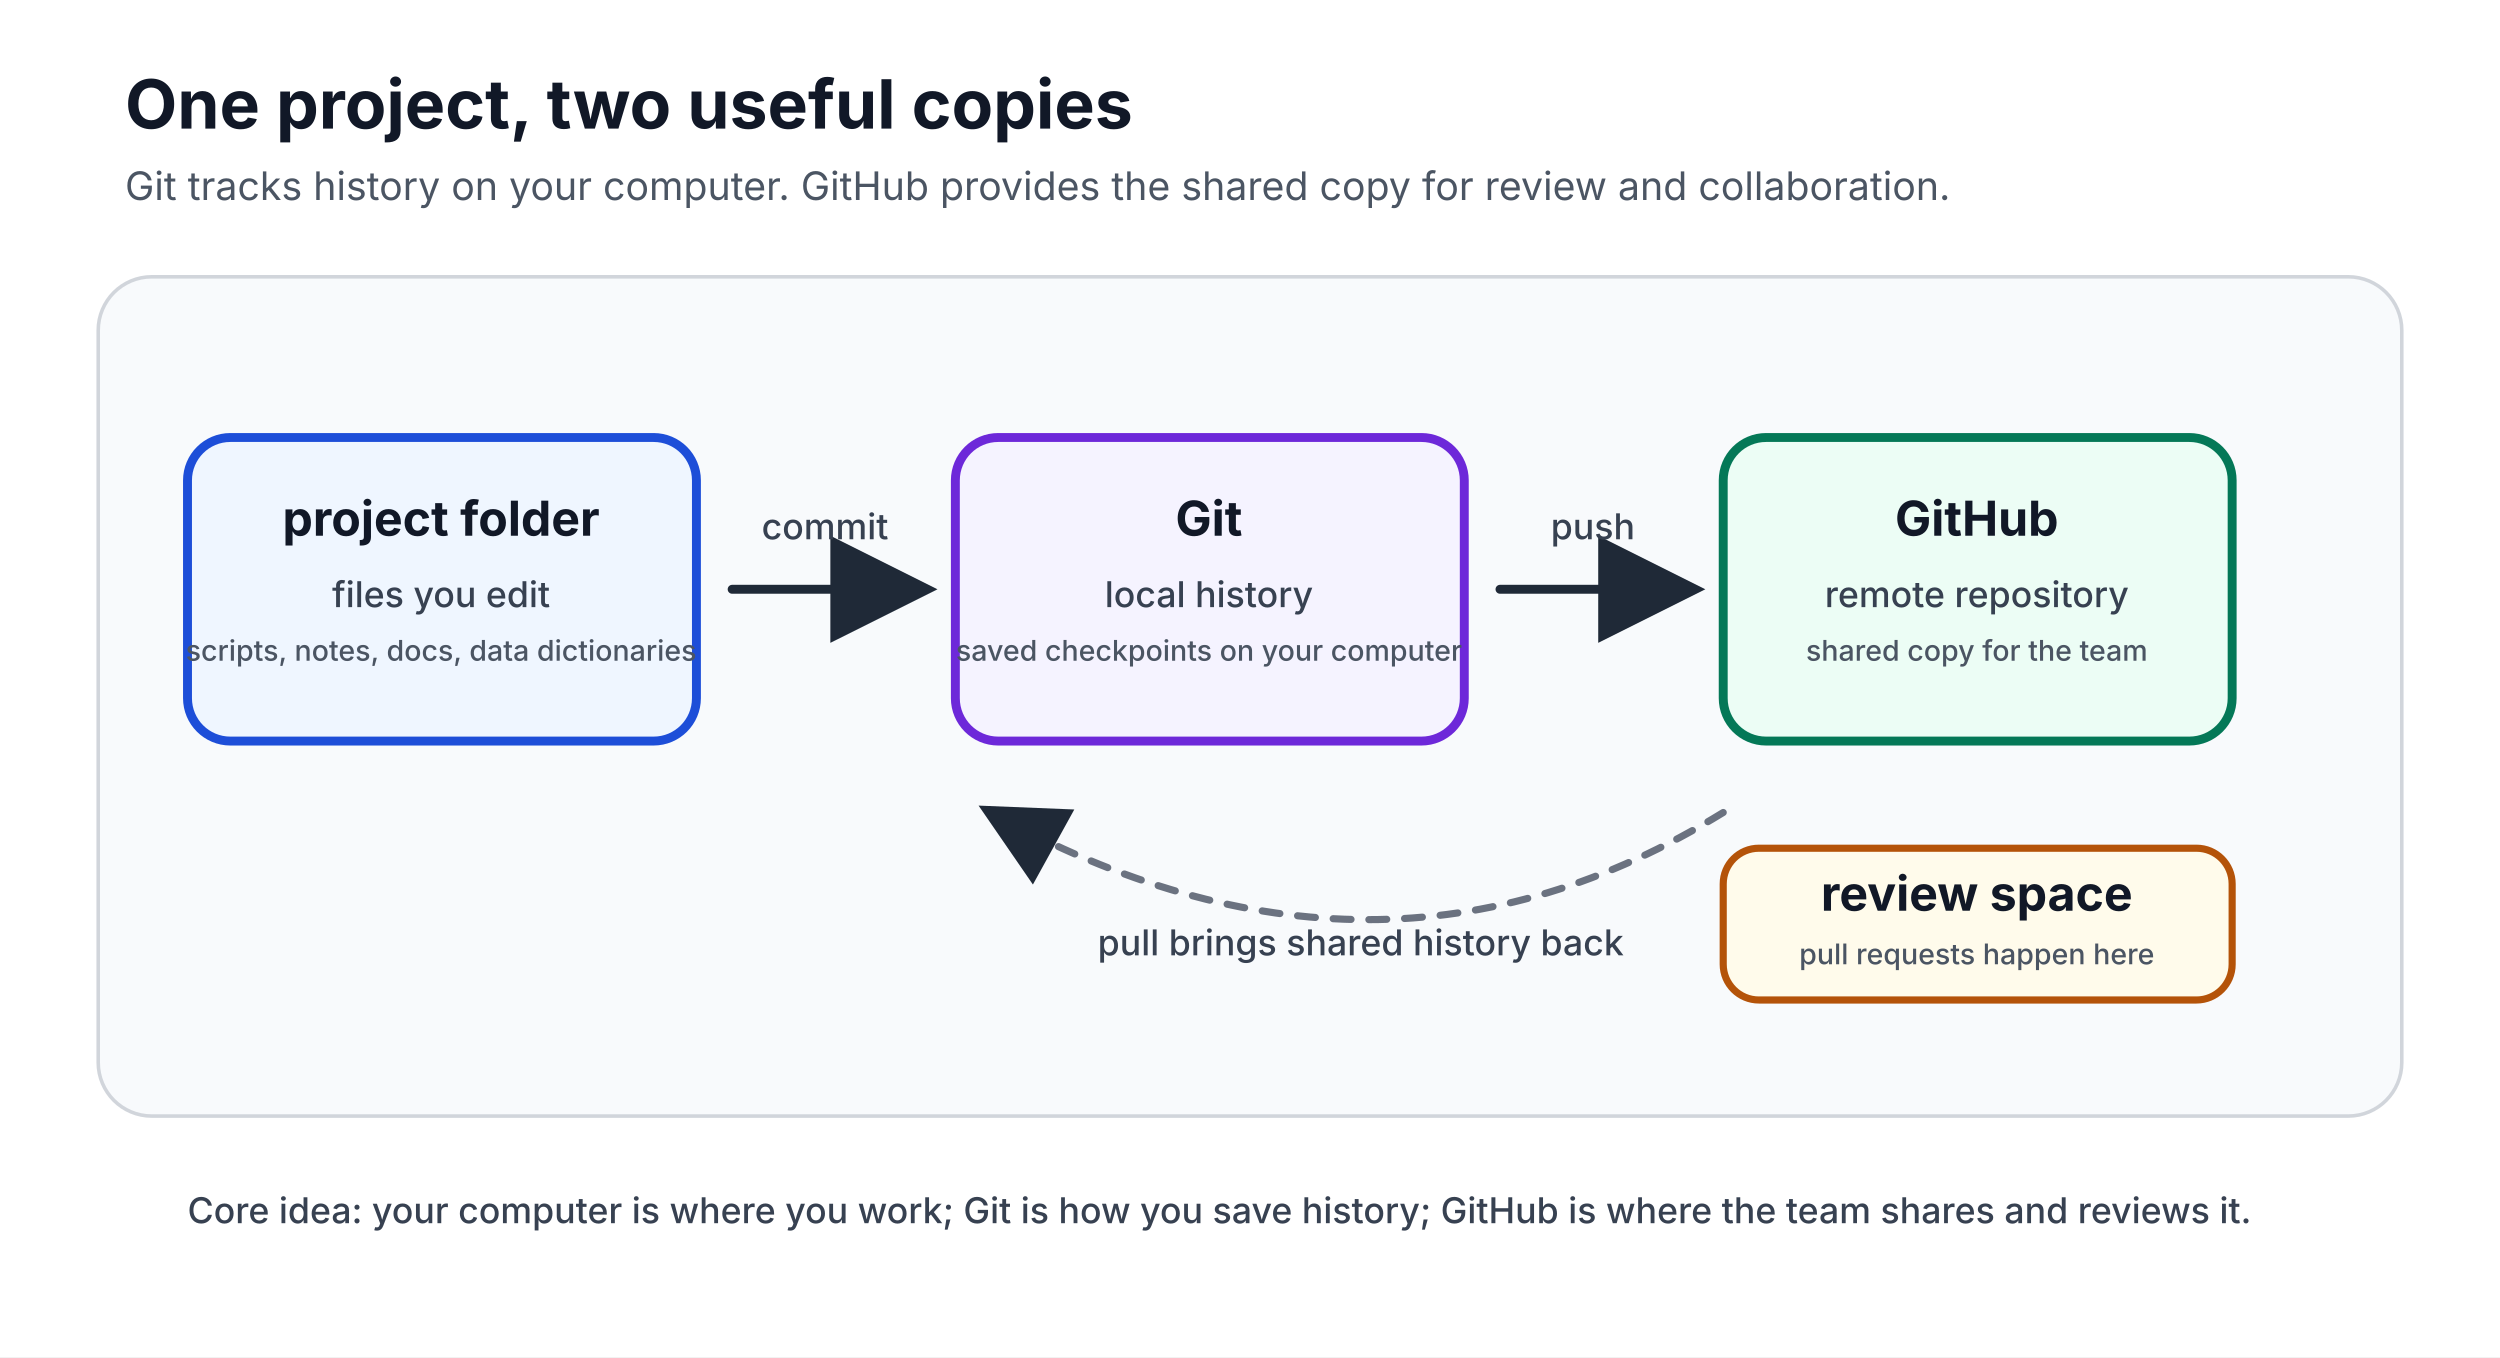
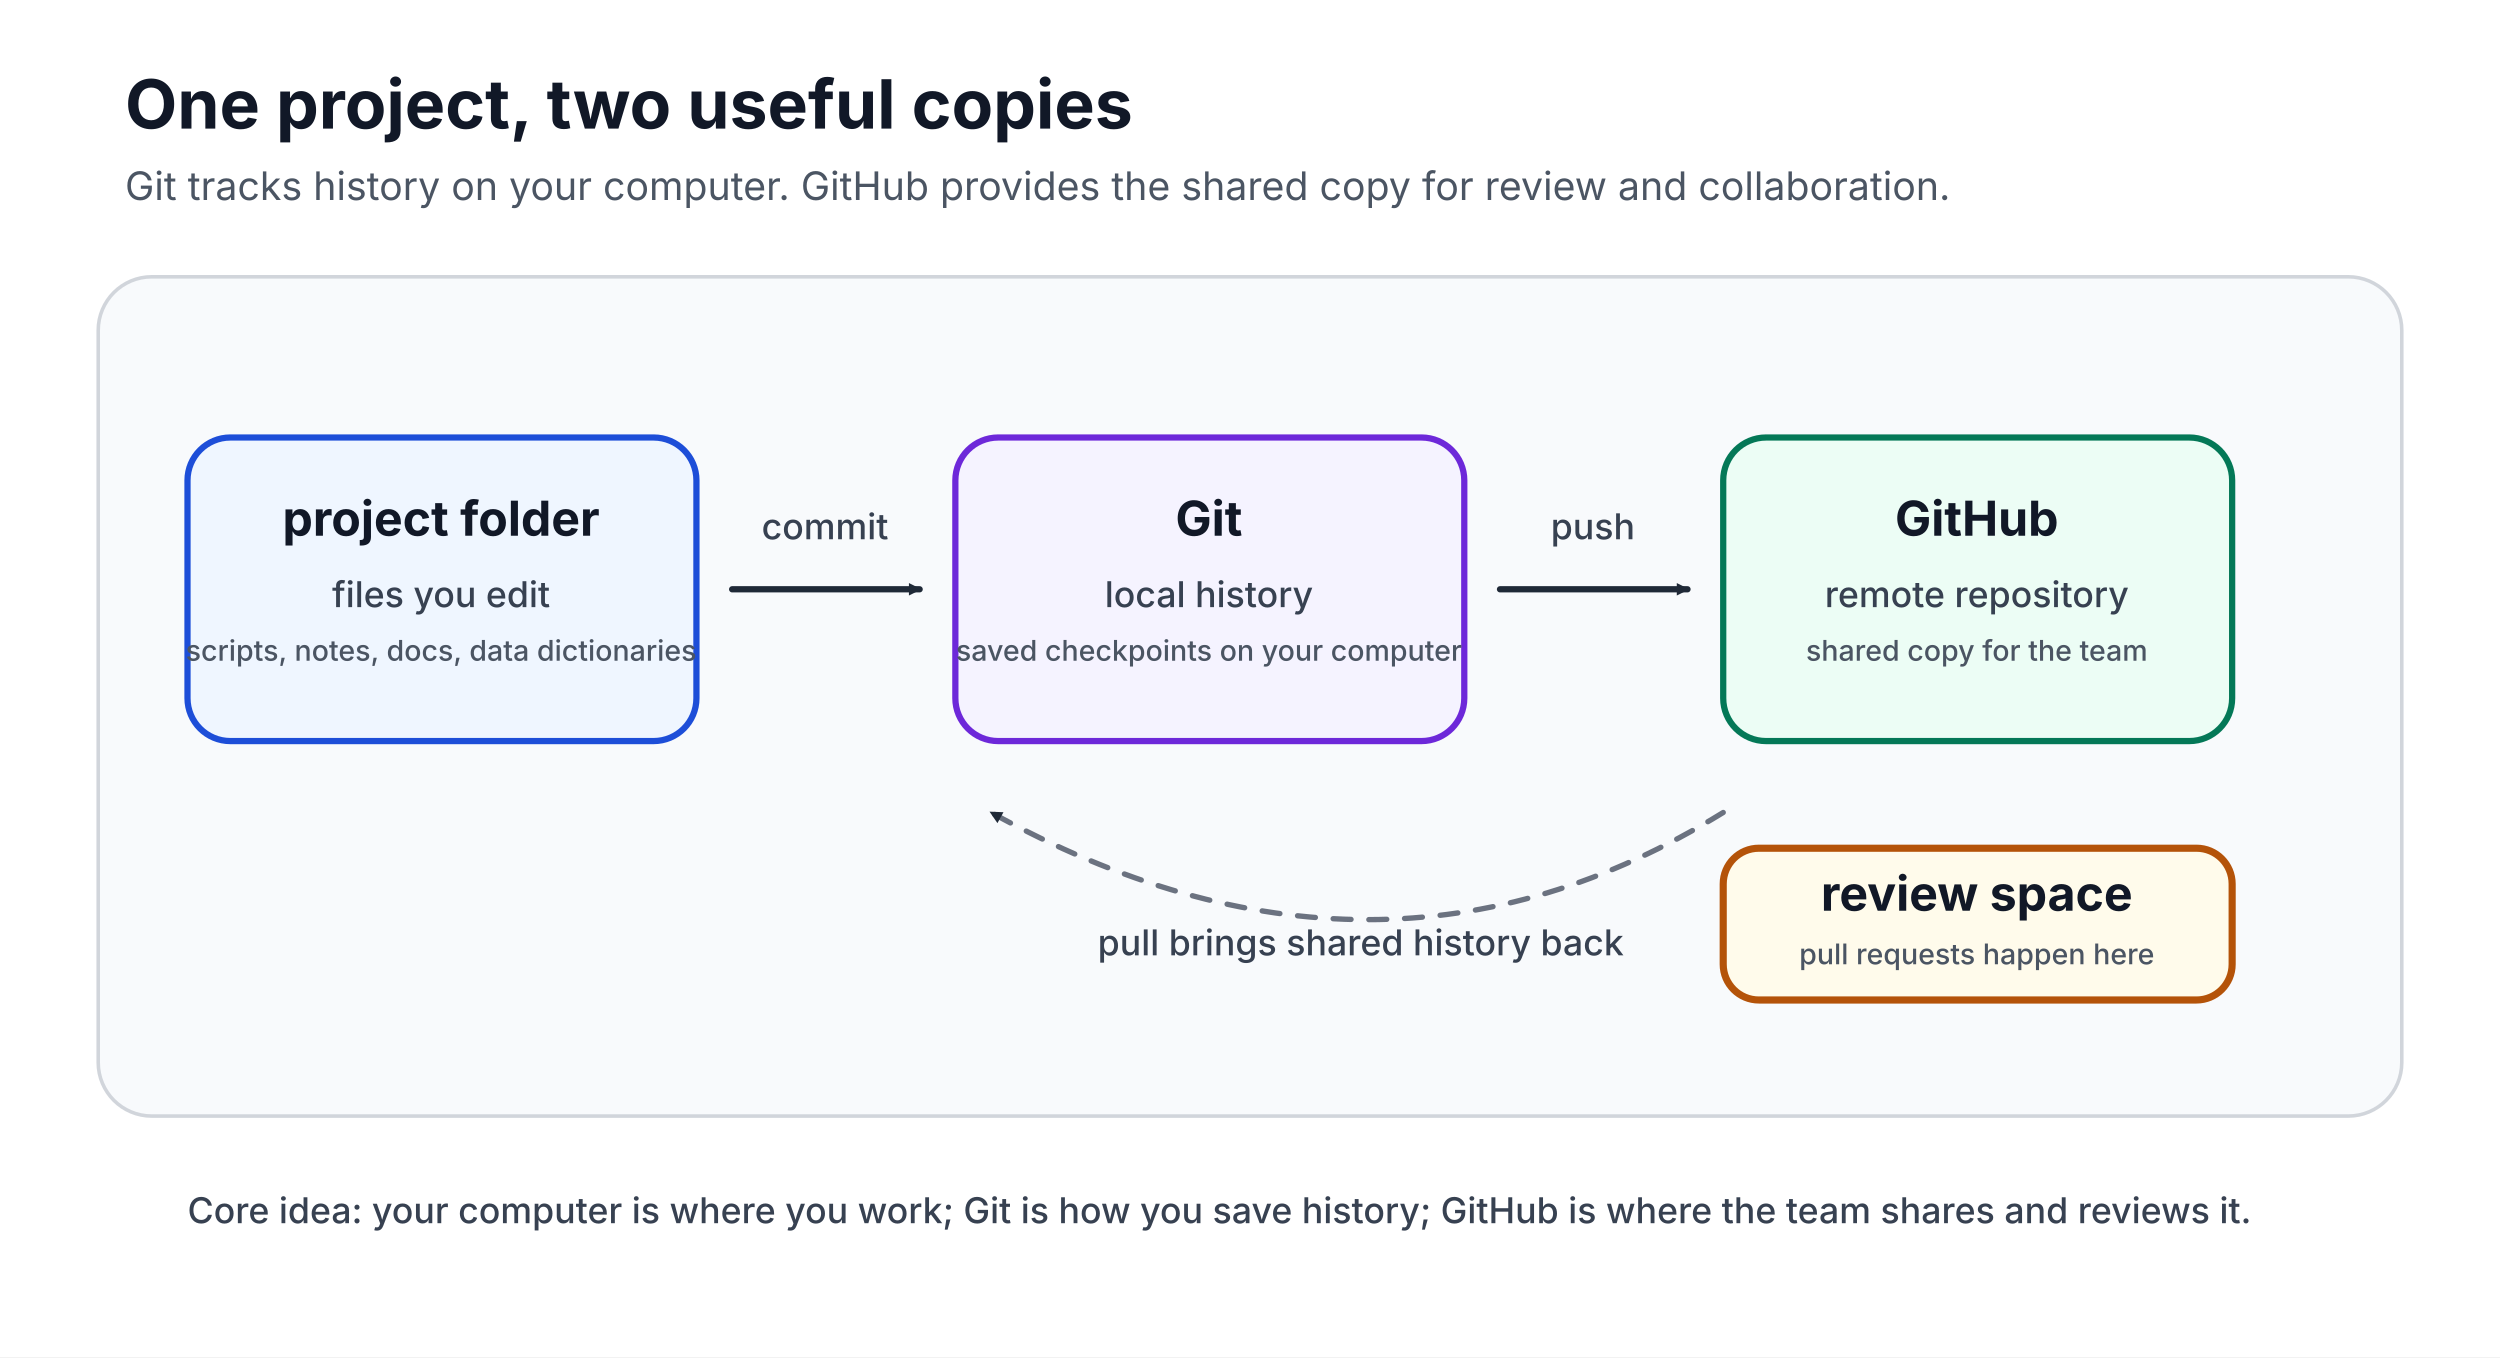
<svg xmlns="http://www.w3.org/2000/svg" width="1400" height="760" viewBox="0 0 1400 760" role="img" aria-labelledby="title desc">
  <defs>
-     <marker id="arrow" markerWidth="12" markerHeight="12" refX="10" refY="6" orient="auto" markerUnits="strokeWidth">
-       <path d="M 0 0 L 12 6 L 0 12 z" fill="#1f2937" />
+     <marker id="arrow" markerWidth="7" markerHeight="7" refX="6" refY="3.5" orient="auto" markerUnits="userSpaceOnUse">
+       <path d="M 0 0 L 7 3.5 L 0 7 z" fill="#1f2937" />
    </marker>
    <style>
      .bg { fill:#ffffff; }
      .panel { fill:#f8fafc; stroke:#d1d5db; stroke-width:2; rx:30; }
-       .local { fill:#eff6ff; stroke:#1d4ed8; stroke-width:5; rx:24; }
-       .git { fill:#f5f3ff; stroke:#6d28d9; stroke-width:5; rx:24; }
-       .remote { fill:#ecfdf5; stroke:#047857; stroke-width:5; rx:24; }
+       .local { fill:#eff6ff; stroke:#1d4ed8; stroke-width:3.5; rx:24; }
+       .git { fill:#f5f3ff; stroke:#6d28d9; stroke-width:3.5; rx:24; }
+       .remote { fill:#ecfdf5; stroke:#047857; stroke-width:3.5; rx:24; }
      .review { fill:#fffbeb; stroke:#b45309; stroke-width:4; rx:20; }
      .title { font: 700 38px -apple-system,BlinkMacSystemFont,'Segoe UI',sans-serif; fill:#111827; }
      .subtitle { font: 400 22px -apple-system,BlinkMacSystemFont,'Segoe UI',sans-serif; fill:#4b5563; }
      .label { font: 700 27px -apple-system,BlinkMacSystemFont,'Segoe UI',sans-serif; fill:#111827; }
      .small { font: 500 20px -apple-system,BlinkMacSystemFont,'Segoe UI',sans-serif; fill:#374151; }
      .tiny { font: 500 16px -apple-system,BlinkMacSystemFont,'Segoe UI',sans-serif; fill:#4b5563; }
-       .arrow { stroke:#1f2937; stroke-width:5; fill:none; stroke-linecap:round; marker-end:url(#arrow); }
-       .soft-arrow { stroke:#6b7280; stroke-width:4; fill:none; stroke-linecap:round; marker-end:url(#arrow); stroke-dasharray:10 10; }
+       .arrow { stroke:#1f2937; stroke-width:3.5; fill:none; stroke-linecap:round; marker-end:url(#arrow); }
+       .soft-arrow { stroke:#6b7280; stroke-width:3; fill:none; stroke-linecap:round; marker-end:url(#arrow); stroke-dasharray:10 10; }
    </style>
  </defs>
  <rect class="bg" width="100%" height="100%" />
  <text x="70" y="72" class="title">One project, two useful copies</text>
  <text x="70" y="112" class="subtitle">Git tracks history on your computer. GitHub provides the shared copy for review and collaboration.</text>
  <rect x="55" y="155" width="1290" height="470" class="panel" />
  <rect x="105" y="245" width="285" height="170" class="local" />
  <text x="247" y="300" text-anchor="middle" class="label">project folder</text>
  <text x="247" y="340" text-anchor="middle" class="small">files you edit</text>
  <text x="247" y="370" text-anchor="middle" class="tiny">scripts, notes, docs, data dictionaries</text>
  <rect x="535" y="245" width="285" height="170" class="git" />
  <text x="677" y="300" text-anchor="middle" class="label">Git</text>
  <text x="677" y="340" text-anchor="middle" class="small">local history</text>
  <text x="677" y="370" text-anchor="middle" class="tiny">saved checkpoints on your computer</text>
  <rect x="965" y="245" width="285" height="170" class="remote" />
  <text x="1107" y="300" text-anchor="middle" class="label">GitHub</text>
  <text x="1107" y="340" text-anchor="middle" class="small">remote repository</text>
  <text x="1107" y="370" text-anchor="middle" class="tiny">shared copy for the team</text>
  <path d="M 410 330 L 515 330" class="arrow" />
  <text x="462" y="302" text-anchor="middle" class="small">commit</text>
  <path d="M 840 330 L 945 330" class="arrow" />
  <text x="892" y="302" text-anchor="middle" class="small">push</text>
  <path d="M 965 455 C 835 535, 700 535, 555 455" class="soft-arrow" />
  <text x="762" y="535" text-anchor="middle" class="small">pull brings shared history back</text>
  <rect x="965" y="475" width="285" height="85" class="review" />
  <text x="1107" y="510" text-anchor="middle" class="label">review space</text>
  <text x="1107" y="540" text-anchor="middle" class="tiny">pull requests happen here</text>
  <text x="105" y="685" class="small">Core idea: your computer is where you work; Git is how you save history; GitHub is where the team shares and reviews it.</text>
</svg>
